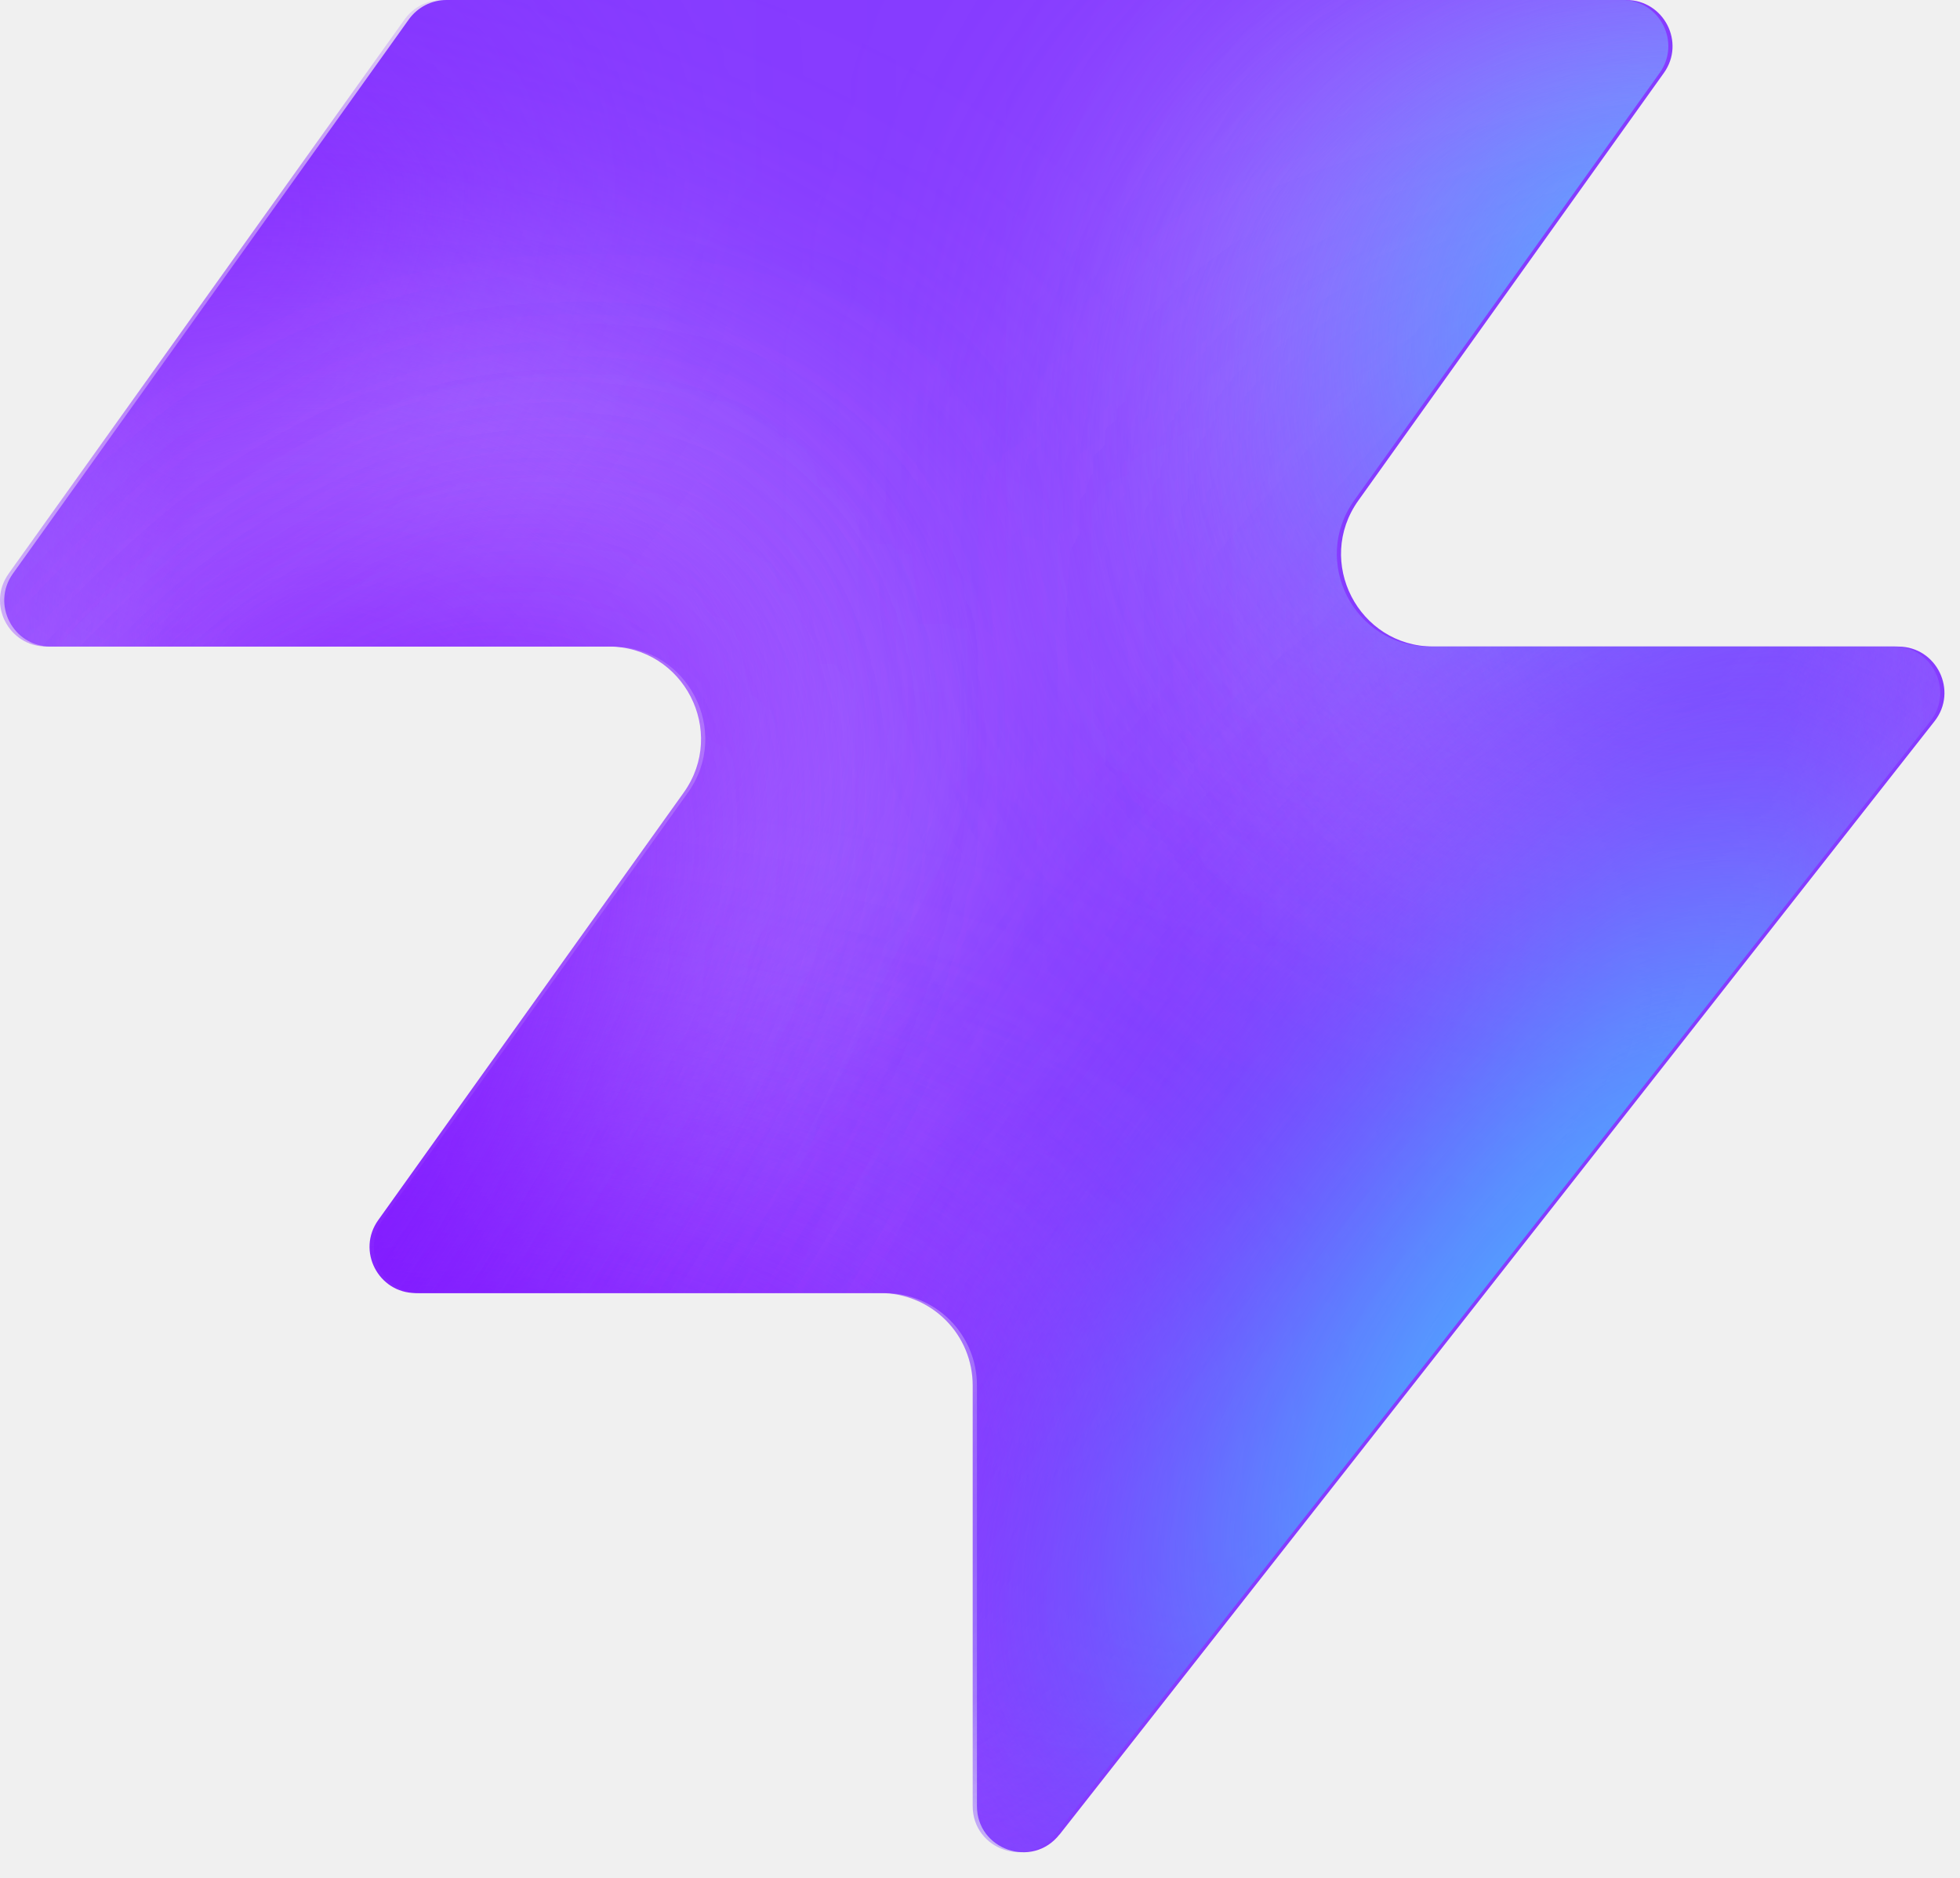
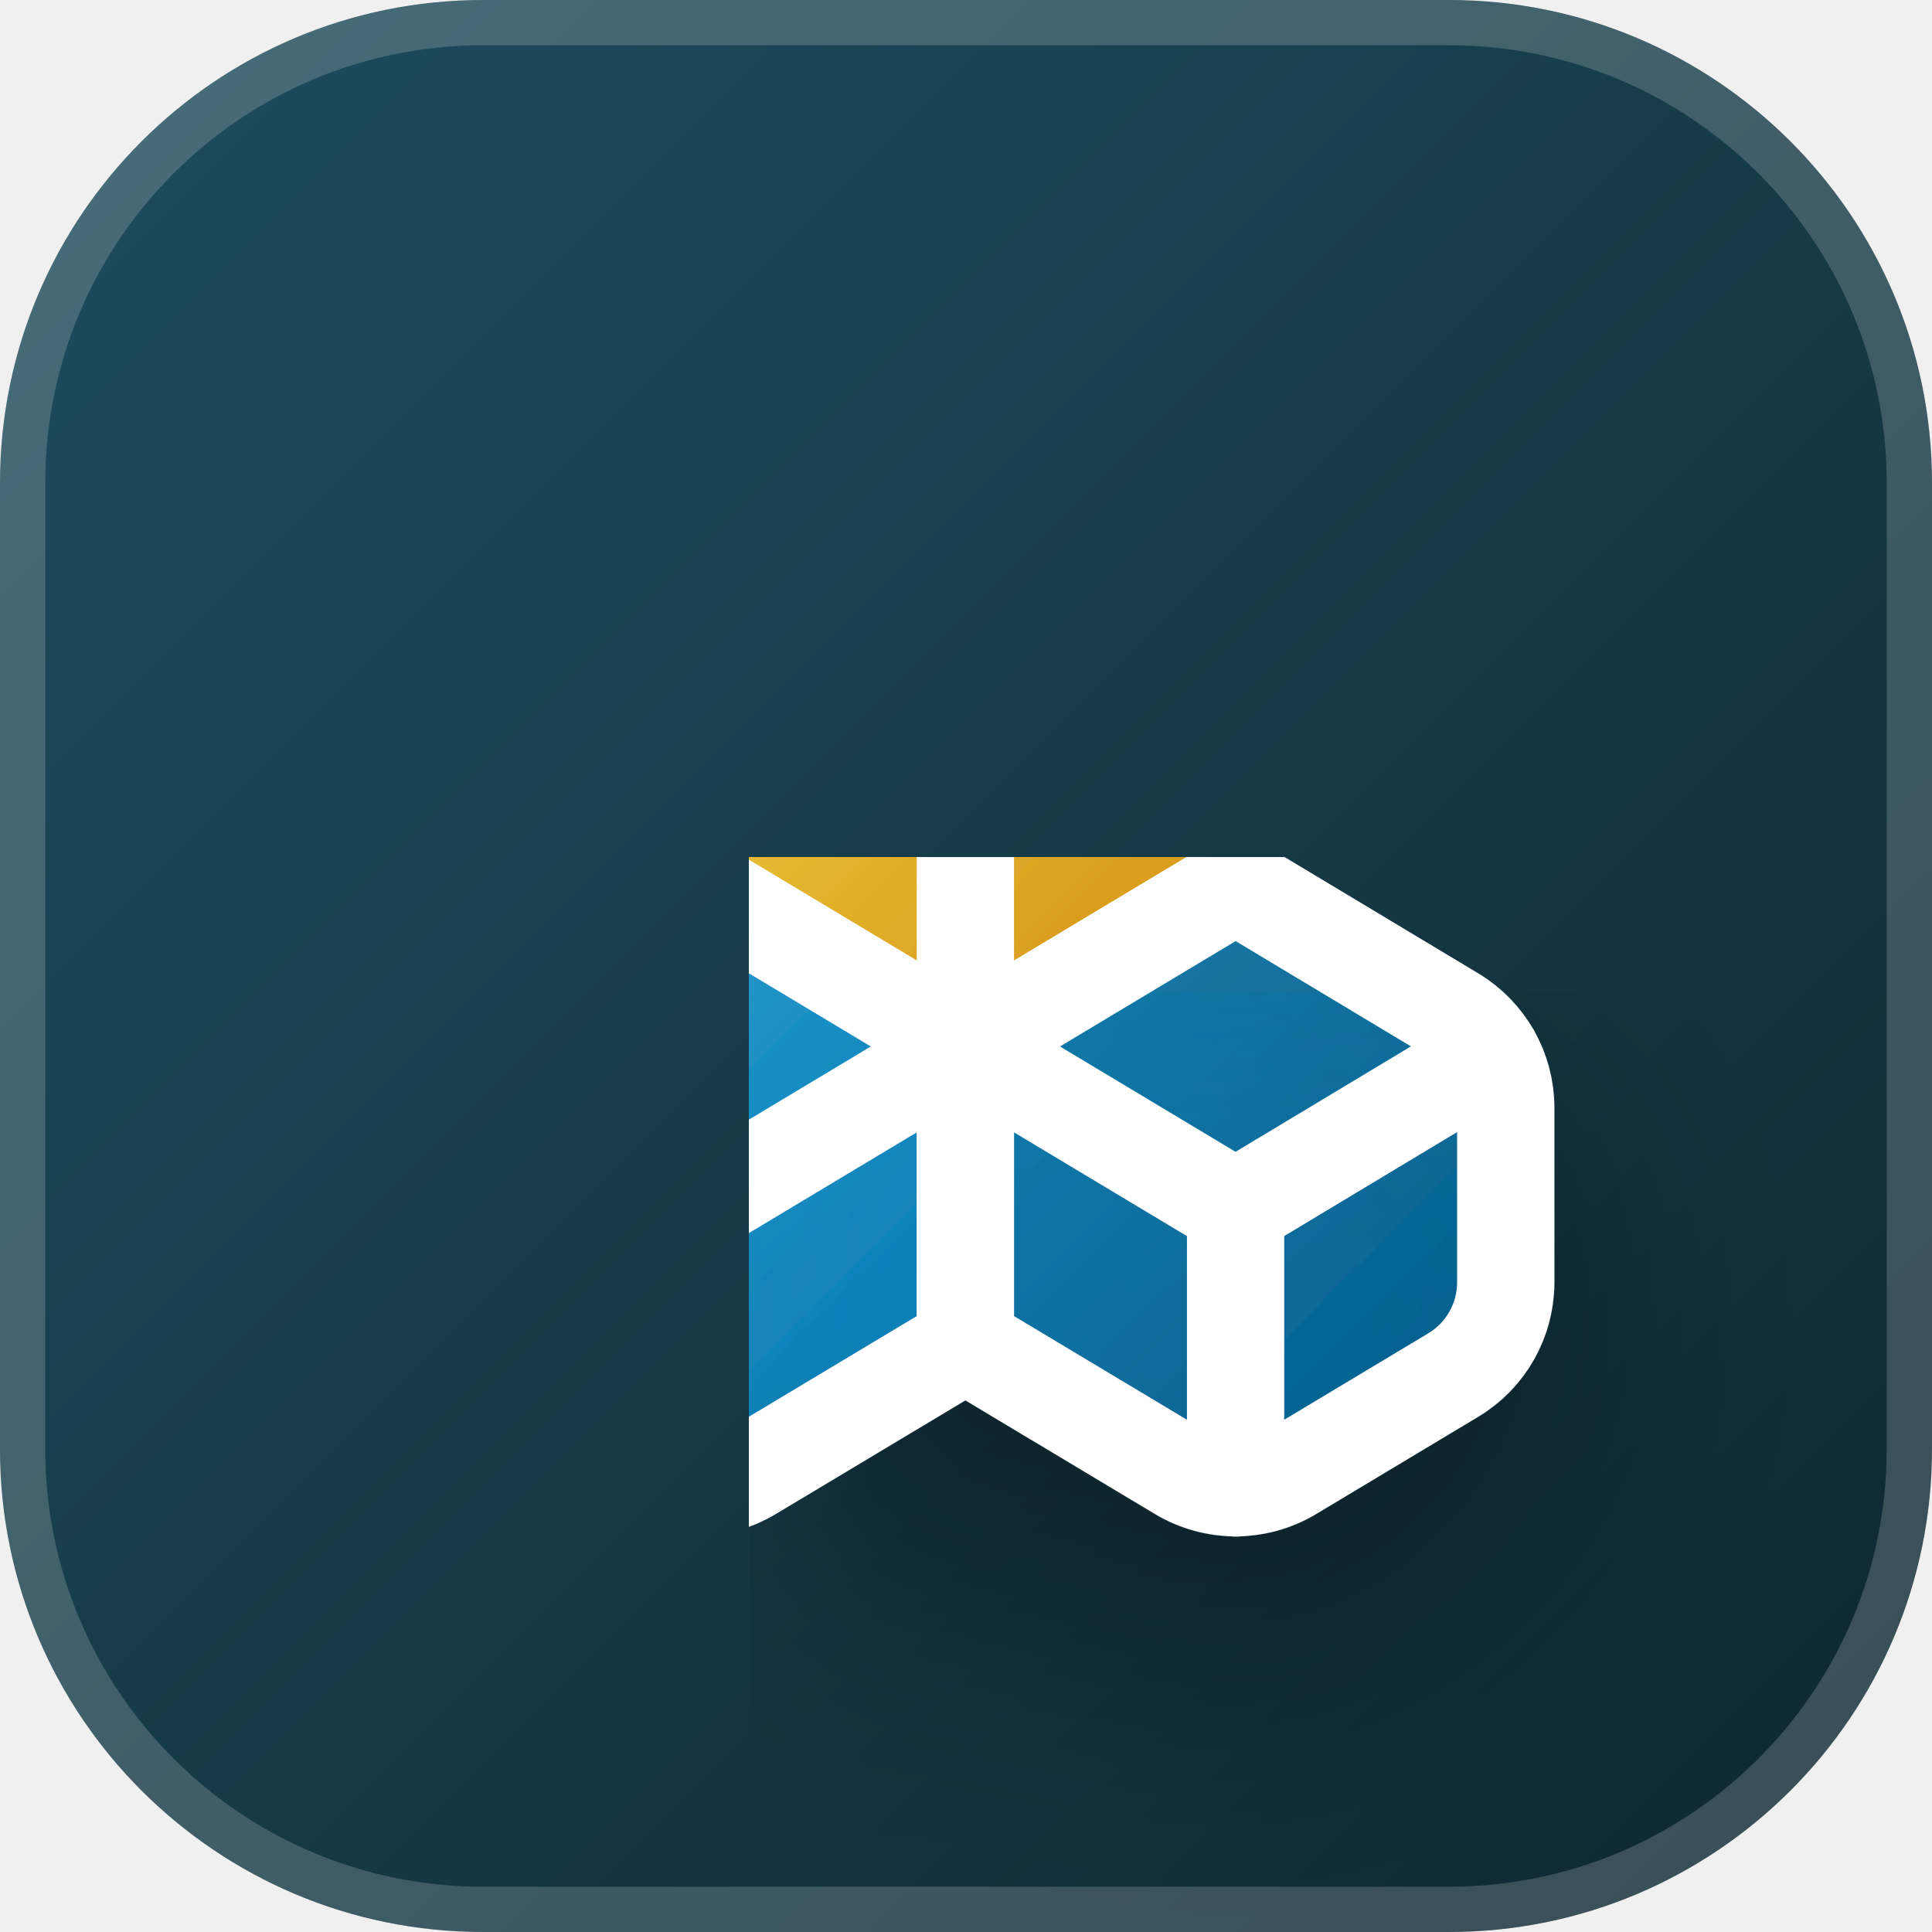
- <svg xmlns="http://www.w3.org/2000/svg" width="48" height="46" fill="none" viewBox="0 0 48 46">
-   <path fill="#863bff" d="M25.946 44.938c-.664.845-2.021.375-2.021-.698V33.937a2.26 2.26 0 0 0-2.262-2.262H10.287c-.92 0-1.456-1.04-.92-1.788l7.48-10.471c1.07-1.497 0-3.578-1.842-3.578H1.237c-.92 0-1.456-1.04-.92-1.788L10.013.474c.214-.297.556-.474.92-.474h28.894c.92 0 1.456 1.04.92 1.788l-7.48 10.471c-1.07 1.498 0 3.579 1.842 3.579h11.377c.943 0 1.473 1.088.89 1.83L25.947 44.94z" style="fill:#863bff;fill:color(display-p3 .525 .23 1);fill-opacity:1" />
-   <mask id="a" width="48" height="46" x="0" y="0" maskUnits="userSpaceOnUse" style="mask-type:alpha">
-     <path fill="#000" d="M25.842 44.938c-.664.844-2.021.375-2.021-.698V33.937a2.26 2.26 0 0 0-2.262-2.262H10.183c-.92 0-1.456-1.04-.92-1.788l7.48-10.471c1.07-1.498 0-3.579-1.842-3.579H1.133c-.92 0-1.456-1.04-.92-1.787L9.91.473c.214-.297.556-.474.92-.474h28.894c.92 0 1.456 1.04.92 1.788l-7.48 10.471c-1.07 1.498 0 3.578 1.842 3.578h11.377c.943 0 1.473 1.088.89 1.832L25.843 44.94z" style="fill:#000;fill-opacity:1" />
-   </mask>
-   <g mask="url(#a)">
-     <g filter="url(#b)">
-       <ellipse cx="5.508" cy="14.704" fill="#ede6ff" rx="5.508" ry="14.704" style="fill:#ede6ff;fill:color(display-p3 .927 .903 1);fill-opacity:1" transform="matrix(.00324 1 1 -.00324 -4.47 31.516)" />
-     </g>
-     <g filter="url(#c)">
-       <ellipse cx="10.399" cy="29.851" fill="#ede6ff" rx="10.399" ry="29.851" style="fill:#ede6ff;fill:color(display-p3 .927 .903 1);fill-opacity:1" transform="matrix(.00324 1 1 -.00324 -39.328 7.883)" />
-     </g>
-     <g filter="url(#d)">
-       <ellipse cx="5.508" cy="30.487" fill="#7e14ff" rx="5.508" ry="30.487" style="fill:#7e14ff;fill:color(display-p3 .492 .077 1);fill-opacity:1" transform="rotate(89.814 -25.913 -14.639)scale(1 -1)" />
-     </g>
-     <g filter="url(#e)">
-       <ellipse cx="5.508" cy="30.599" fill="#7e14ff" rx="5.508" ry="30.599" style="fill:#7e14ff;fill:color(display-p3 .492 .077 1);fill-opacity:1" transform="rotate(89.814 -32.644 -3.334)scale(1 -1)" />
-     </g>
-     <g filter="url(#f)">
-       <ellipse cx="5.508" cy="30.599" fill="#7e14ff" rx="5.508" ry="30.599" style="fill:#7e14ff;fill:color(display-p3 .492 .077 1);fill-opacity:1" transform="matrix(.00324 1 1 -.00324 -34.34 30.47)" />
-     </g>
-     <g filter="url(#g)">
-       <ellipse cx="14.072" cy="22.078" fill="#ede6ff" rx="14.072" ry="22.078" style="fill:#ede6ff;fill:color(display-p3 .927 .903 1);fill-opacity:1" transform="rotate(93.35 24.506 48.493)scale(-1 1)" />
-     </g>
-     <g filter="url(#h)">
-       <ellipse cx="3.47" cy="21.501" fill="#7e14ff" rx="3.47" ry="21.501" style="fill:#7e14ff;fill:color(display-p3 .492 .077 1);fill-opacity:1" transform="rotate(89.009 28.708 47.59)scale(-1 1)" />
-     </g>
-     <g filter="url(#i)">
-       <ellipse cx="3.47" cy="21.501" fill="#7e14ff" rx="3.47" ry="21.501" style="fill:#7e14ff;fill:color(display-p3 .492 .077 1);fill-opacity:1" transform="rotate(89.009 28.708 47.59)scale(-1 1)" />
-     </g>
-     <g filter="url(#j)">
-       <ellipse cx=".387" cy="8.972" fill="#7e14ff" rx="4.407" ry="29.108" style="fill:#7e14ff;fill:color(display-p3 .492 .077 1);fill-opacity:1" transform="rotate(39.51 .387 8.972)" />
-     </g>
-     <g filter="url(#k)">
-       <ellipse cx="47.523" cy="-6.092" fill="#7e14ff" rx="4.407" ry="29.108" style="fill:#7e14ff;fill:color(display-p3 .492 .077 1);fill-opacity:1" transform="rotate(37.892 47.523 -6.092)" />
-     </g>
-     <g filter="url(#l)">
-       <ellipse cx="41.412" cy="6.333" fill="#47bfff" rx="5.971" ry="9.665" style="fill:#47bfff;fill:color(display-p3 .28 .748 1);fill-opacity:1" transform="rotate(37.892 41.412 6.333)" />
-     </g>
-     <g filter="url(#m)">
-       <ellipse cx="-1.879" cy="38.332" fill="#7e14ff" rx="4.407" ry="29.108" style="fill:#7e14ff;fill:color(display-p3 .492 .077 1);fill-opacity:1" transform="rotate(37.892 -1.88 38.332)" />
-     </g>
-     <g filter="url(#n)">
-       <ellipse cx="-1.879" cy="38.332" fill="#7e14ff" rx="4.407" ry="29.108" style="fill:#7e14ff;fill:color(display-p3 .492 .077 1);fill-opacity:1" transform="rotate(37.892 -1.88 38.332)" />
-     </g>
-     <g filter="url(#o)">
-       <ellipse cx="35.651" cy="29.907" fill="#7e14ff" rx="4.407" ry="29.108" style="fill:#7e14ff;fill:color(display-p3 .492 .077 1);fill-opacity:1" transform="rotate(37.892 35.651 29.907)" />
-     </g>
-     <g filter="url(#p)">
-       <ellipse cx="38.418" cy="32.4" fill="#47bfff" rx="5.971" ry="15.297" style="fill:#47bfff;fill:color(display-p3 .28 .748 1);fill-opacity:1" transform="rotate(37.892 38.418 32.4)" />
-     </g>
-   </g>
+ <svg xmlns="http://www.w3.org/2000/svg" viewBox="0 0 64 64" fill="none">
  <defs>
-     <filter id="b" width="60.045" height="41.654" x="-19.77" y="16.149" color-interpolation-filters="sRGB" filterUnits="userSpaceOnUse">
-       <feFlood flood-opacity="0" result="BackgroundImageFix" />
-       <feBlend in="SourceGraphic" in2="BackgroundImageFix" result="shape" />
-       <feGaussianBlur result="effect1_foregroundBlur_2002_17158" stdDeviation="7.659" />
-     </filter>
-     <filter id="c" width="90.34" height="51.437" x="-54.613" y="-7.533" color-interpolation-filters="sRGB" filterUnits="userSpaceOnUse">
-       <feFlood flood-opacity="0" result="BackgroundImageFix" />
-       <feBlend in="SourceGraphic" in2="BackgroundImageFix" result="shape" />
-       <feGaussianBlur result="effect1_foregroundBlur_2002_17158" stdDeviation="7.659" />
-     </filter>
-     <filter id="d" width="79.355" height="29.4" x="-49.64" y="2.03" color-interpolation-filters="sRGB" filterUnits="userSpaceOnUse">
-       <feFlood flood-opacity="0" result="BackgroundImageFix" />
-       <feBlend in="SourceGraphic" in2="BackgroundImageFix" result="shape" />
-       <feGaussianBlur result="effect1_foregroundBlur_2002_17158" stdDeviation="4.596" />
-     </filter>
-     <filter id="e" width="79.579" height="29.4" x="-45.045" y="20.029" color-interpolation-filters="sRGB" filterUnits="userSpaceOnUse">
-       <feFlood flood-opacity="0" result="BackgroundImageFix" />
-       <feBlend in="SourceGraphic" in2="BackgroundImageFix" result="shape" />
-       <feGaussianBlur result="effect1_foregroundBlur_2002_17158" stdDeviation="4.596" />
-     </filter>
-     <filter id="f" width="79.579" height="29.4" x="-43.513" y="21.178" color-interpolation-filters="sRGB" filterUnits="userSpaceOnUse">
-       <feFlood flood-opacity="0" result="BackgroundImageFix" />
-       <feBlend in="SourceGraphic" in2="BackgroundImageFix" result="shape" />
-       <feGaussianBlur result="effect1_foregroundBlur_2002_17158" stdDeviation="4.596" />
-     </filter>
-     <filter id="g" width="74.749" height="58.852" x="15.756" y="-17.901" color-interpolation-filters="sRGB" filterUnits="userSpaceOnUse">
-       <feFlood flood-opacity="0" result="BackgroundImageFix" />
-       <feBlend in="SourceGraphic" in2="BackgroundImageFix" result="shape" />
-       <feGaussianBlur result="effect1_foregroundBlur_2002_17158" stdDeviation="7.659" />
-     </filter>
-     <filter id="h" width="61.377" height="25.362" x="23.548" y="2.284" color-interpolation-filters="sRGB" filterUnits="userSpaceOnUse">
-       <feFlood flood-opacity="0" result="BackgroundImageFix" />
-       <feBlend in="SourceGraphic" in2="BackgroundImageFix" result="shape" />
-       <feGaussianBlur result="effect1_foregroundBlur_2002_17158" stdDeviation="4.596" />
-     </filter>
-     <filter id="i" width="61.377" height="25.362" x="23.548" y="2.284" color-interpolation-filters="sRGB" filterUnits="userSpaceOnUse">
-       <feFlood flood-opacity="0" result="BackgroundImageFix" />
-       <feBlend in="SourceGraphic" in2="BackgroundImageFix" result="shape" />
-       <feGaussianBlur result="effect1_foregroundBlur_2002_17158" stdDeviation="4.596" />
-     </filter>
-     <filter id="j" width="56.045" height="63.649" x="-27.636" y="-22.853" color-interpolation-filters="sRGB" filterUnits="userSpaceOnUse">
-       <feFlood flood-opacity="0" result="BackgroundImageFix" />
-       <feBlend in="SourceGraphic" in2="BackgroundImageFix" result="shape" />
-       <feGaussianBlur result="effect1_foregroundBlur_2002_17158" stdDeviation="4.596" />
-     </filter>
-     <filter id="k" width="54.814" height="64.646" x="20.116" y="-38.415" color-interpolation-filters="sRGB" filterUnits="userSpaceOnUse">
-       <feFlood flood-opacity="0" result="BackgroundImageFix" />
-       <feBlend in="SourceGraphic" in2="BackgroundImageFix" result="shape" />
-       <feGaussianBlur result="effect1_foregroundBlur_2002_17158" stdDeviation="4.596" />
-     </filter>
-     <filter id="l" width="33.541" height="35.313" x="24.641" y="-11.323" color-interpolation-filters="sRGB" filterUnits="userSpaceOnUse">
-       <feFlood flood-opacity="0" result="BackgroundImageFix" />
-       <feBlend in="SourceGraphic" in2="BackgroundImageFix" result="shape" />
-       <feGaussianBlur result="effect1_foregroundBlur_2002_17158" stdDeviation="4.596" />
-     </filter>
-     <filter id="m" width="54.814" height="64.646" x="-29.286" y="6.009" color-interpolation-filters="sRGB" filterUnits="userSpaceOnUse">
-       <feFlood flood-opacity="0" result="BackgroundImageFix" />
-       <feBlend in="SourceGraphic" in2="BackgroundImageFix" result="shape" />
-       <feGaussianBlur result="effect1_foregroundBlur_2002_17158" stdDeviation="4.596" />
-     </filter>
-     <filter id="n" width="54.814" height="64.646" x="-29.286" y="6.009" color-interpolation-filters="sRGB" filterUnits="userSpaceOnUse">
-       <feFlood flood-opacity="0" result="BackgroundImageFix" />
-       <feBlend in="SourceGraphic" in2="BackgroundImageFix" result="shape" />
-       <feGaussianBlur result="effect1_foregroundBlur_2002_17158" stdDeviation="4.596" />
-     </filter>
-     <filter id="o" width="54.814" height="64.646" x="8.244" y="-2.416" color-interpolation-filters="sRGB" filterUnits="userSpaceOnUse">
-       <feFlood flood-opacity="0" result="BackgroundImageFix" />
-       <feBlend in="SourceGraphic" in2="BackgroundImageFix" result="shape" />
-       <feGaussianBlur result="effect1_foregroundBlur_2002_17158" stdDeviation="4.596" />
-     </filter>
-     <filter id="p" width="39.409" height="43.623" x="18.713" y="10.588" color-interpolation-filters="sRGB" filterUnits="userSpaceOnUse">
-       <feFlood flood-opacity="0" result="BackgroundImageFix" />
-       <feBlend in="SourceGraphic" in2="BackgroundImageFix" result="shape" />
-       <feGaussianBlur result="effect1_foregroundBlur_2002_17158" stdDeviation="4.596" />
+     <linearGradient id="brandBg" x1="0" y1="0" x2="64" y2="64" gradientUnits="userSpaceOnUse">
+       <stop offset="0%" stop-color="#1e4d5d" />
+       <stop offset="45%" stop-color="#173d4a" />
+       <stop offset="100%" stop-color="#0e262f" />
+     </linearGradient>
+     <linearGradient id="berhanGlow" x1="7" y1="3" x2="17" y2="13" gradientUnits="userSpaceOnUse">
+       <stop offset="0%" stop-color="#fde047" stop-opacity="0.95" />
+       <stop offset="100%" stop-color="#f59e0b" stop-opacity="0.85" />
+     </linearGradient>
+     <linearGradient id="tealBox" x1="2" y1="11" x2="12" y2="21" gradientUnits="userSpaceOnUse">
+       <stop offset="0%" stop-color="#38bdf8" stop-opacity="0.8" />
+       <stop offset="100%" stop-color="#0284c7" stop-opacity="0.8" />
+     </linearGradient>
+     <linearGradient id="darkTealBox" x1="12" y1="11" x2="22" y2="21" gradientUnits="userSpaceOnUse">
+       <stop offset="0%" stop-color="#0ea5e9" stop-opacity="0.6" />
+       <stop offset="100%" stop-color="#0369a1" stop-opacity="0.75" />
+     </linearGradient>
+     <filter id="boxShadow" x="8" y="10" width="48" height="48" filterUnits="userSpaceOnUse">
+       <feDropShadow dx="0" dy="2.5" stdDeviation="2.5" flood-color="#000000" flood-opacity="0.4" />
    </filter>
  </defs>
+   <rect width="64" height="64" rx="16" fill="url(#brandBg)" />
+   <rect x="0.75" y="0.75" width="62.5" height="62.5" rx="15.25" fill="none" stroke="rgba(255, 255, 255, 0.18)" stroke-width="1.5" />
+   <g filter="url(#boxShadow)" transform="translate(10.5, 10.5) scale(1.79)" stroke-linecap="round" stroke-linejoin="round">
+     <path d="M7.97 4.42A2 2 0 0 0 7 6.13v4.37l5 3 5-3V6.13a2 2 0 0 0-.97-1.71l-3-1.8a2 2 0 0 0-2.06 0l-3 1.8Z" fill="url(#berhanGlow)" stroke="#ffffff" stroke-width="1.8" />
+     <path d="M12 8 7.26 5.15" stroke="#ffffff" stroke-width="1.8" />
+     <path d="m12 8 4.74-2.85" stroke="#ffffff" stroke-width="1.8" />
+     <path d="M12 13.5V8" stroke="#ffffff" stroke-width="1.8" />
+     <path d="M2.97 12.92A2 2 0 0 0 2 14.63v3.24a2 2 0 0 0 .97 1.71l3 1.8a2 2 0 0 0 2.06 0L12 19v-5.5l-5-3-4.03 2.42Z" fill="url(#tealBox)" stroke="#ffffff" stroke-width="1.8" />
+     <path d="m7 16.5-4.74-2.85" stroke="#ffffff" stroke-width="1.8" />
+     <path d="m7 16.5 5-3" stroke="#ffffff" stroke-width="1.8" />
+     <path d="M7 16.5v5.17" stroke="#ffffff" stroke-width="1.8" />
+     <path d="M12 13.5V19l3.97 2.38a2 2 0 0 0 2.06 0l3-1.8a2 2 0 0 0 .97-1.71v-3.24a2 2 0 0 0-.97-1.71L17 10.5l-5 3Z" fill="url(#darkTealBox)" stroke="#ffffff" stroke-width="1.8" />
+     <path d="m17 16.5-5-3" stroke="#ffffff" stroke-width="1.8" />
+     <path d="m17 16.5 4.74-2.85" stroke="#ffffff" stroke-width="1.8" />
+     <path d="M17 16.5v5.17" stroke="#ffffff" stroke-width="1.8" />
+   </g>
</svg>
